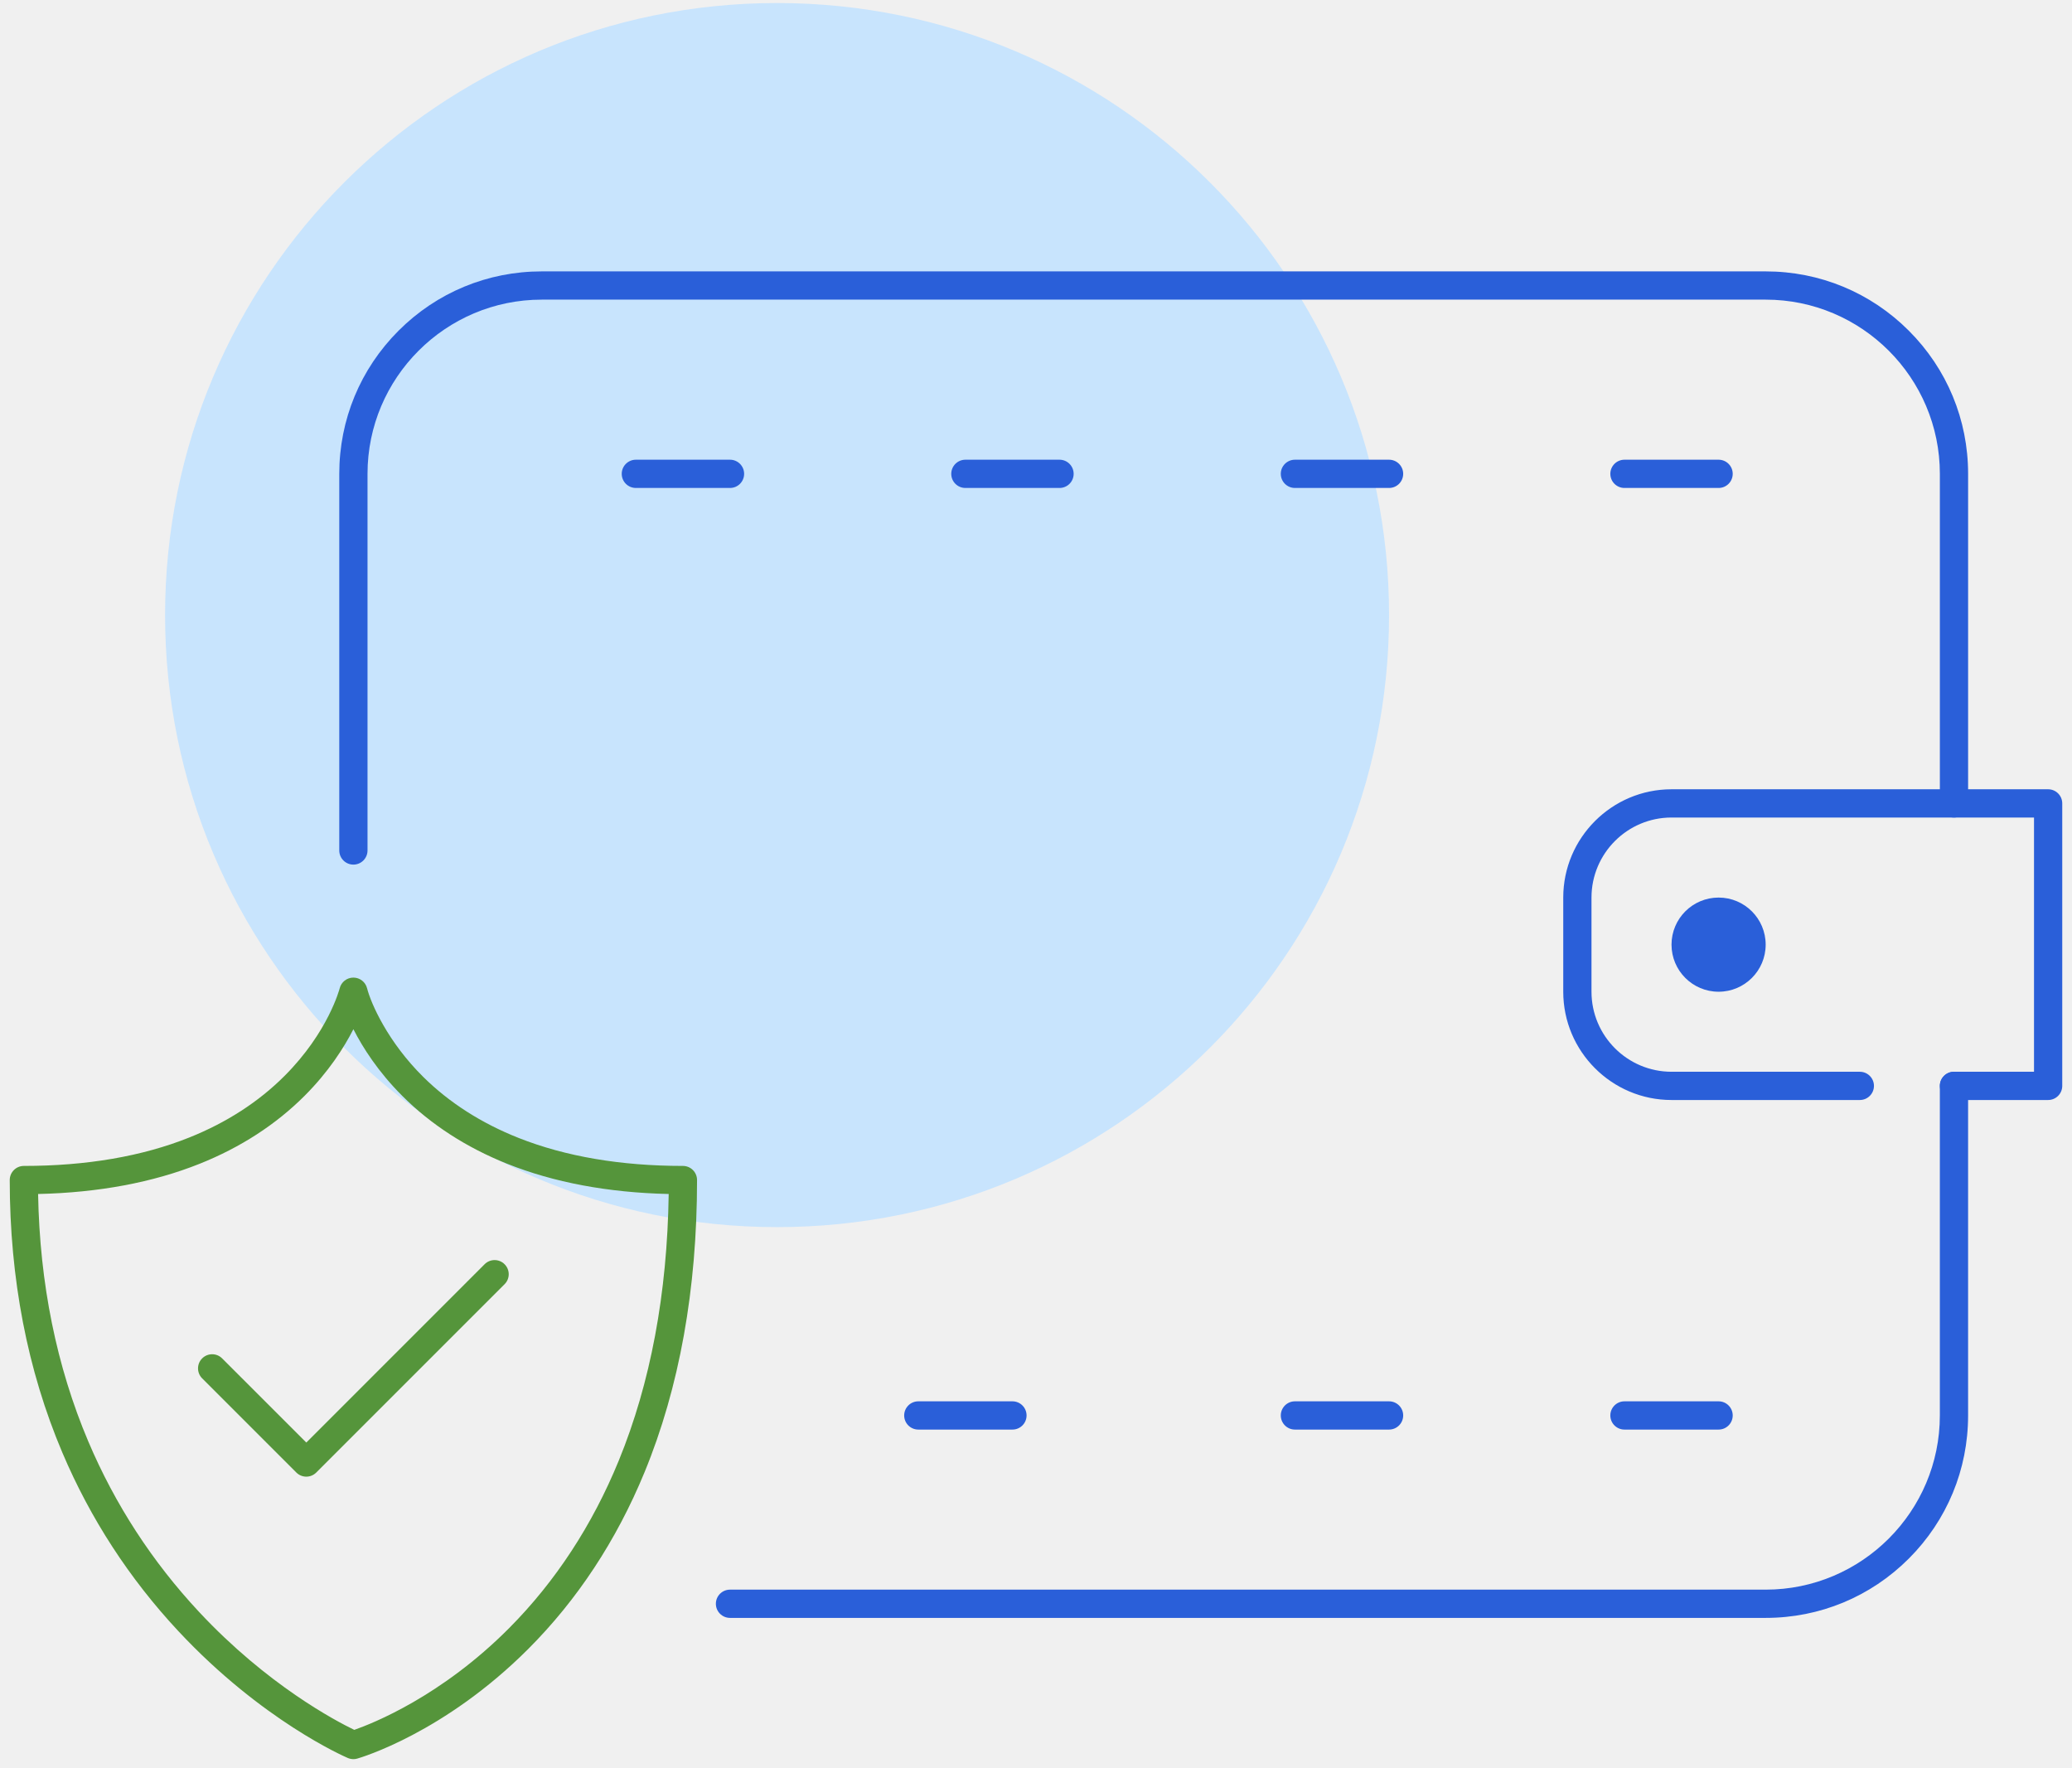
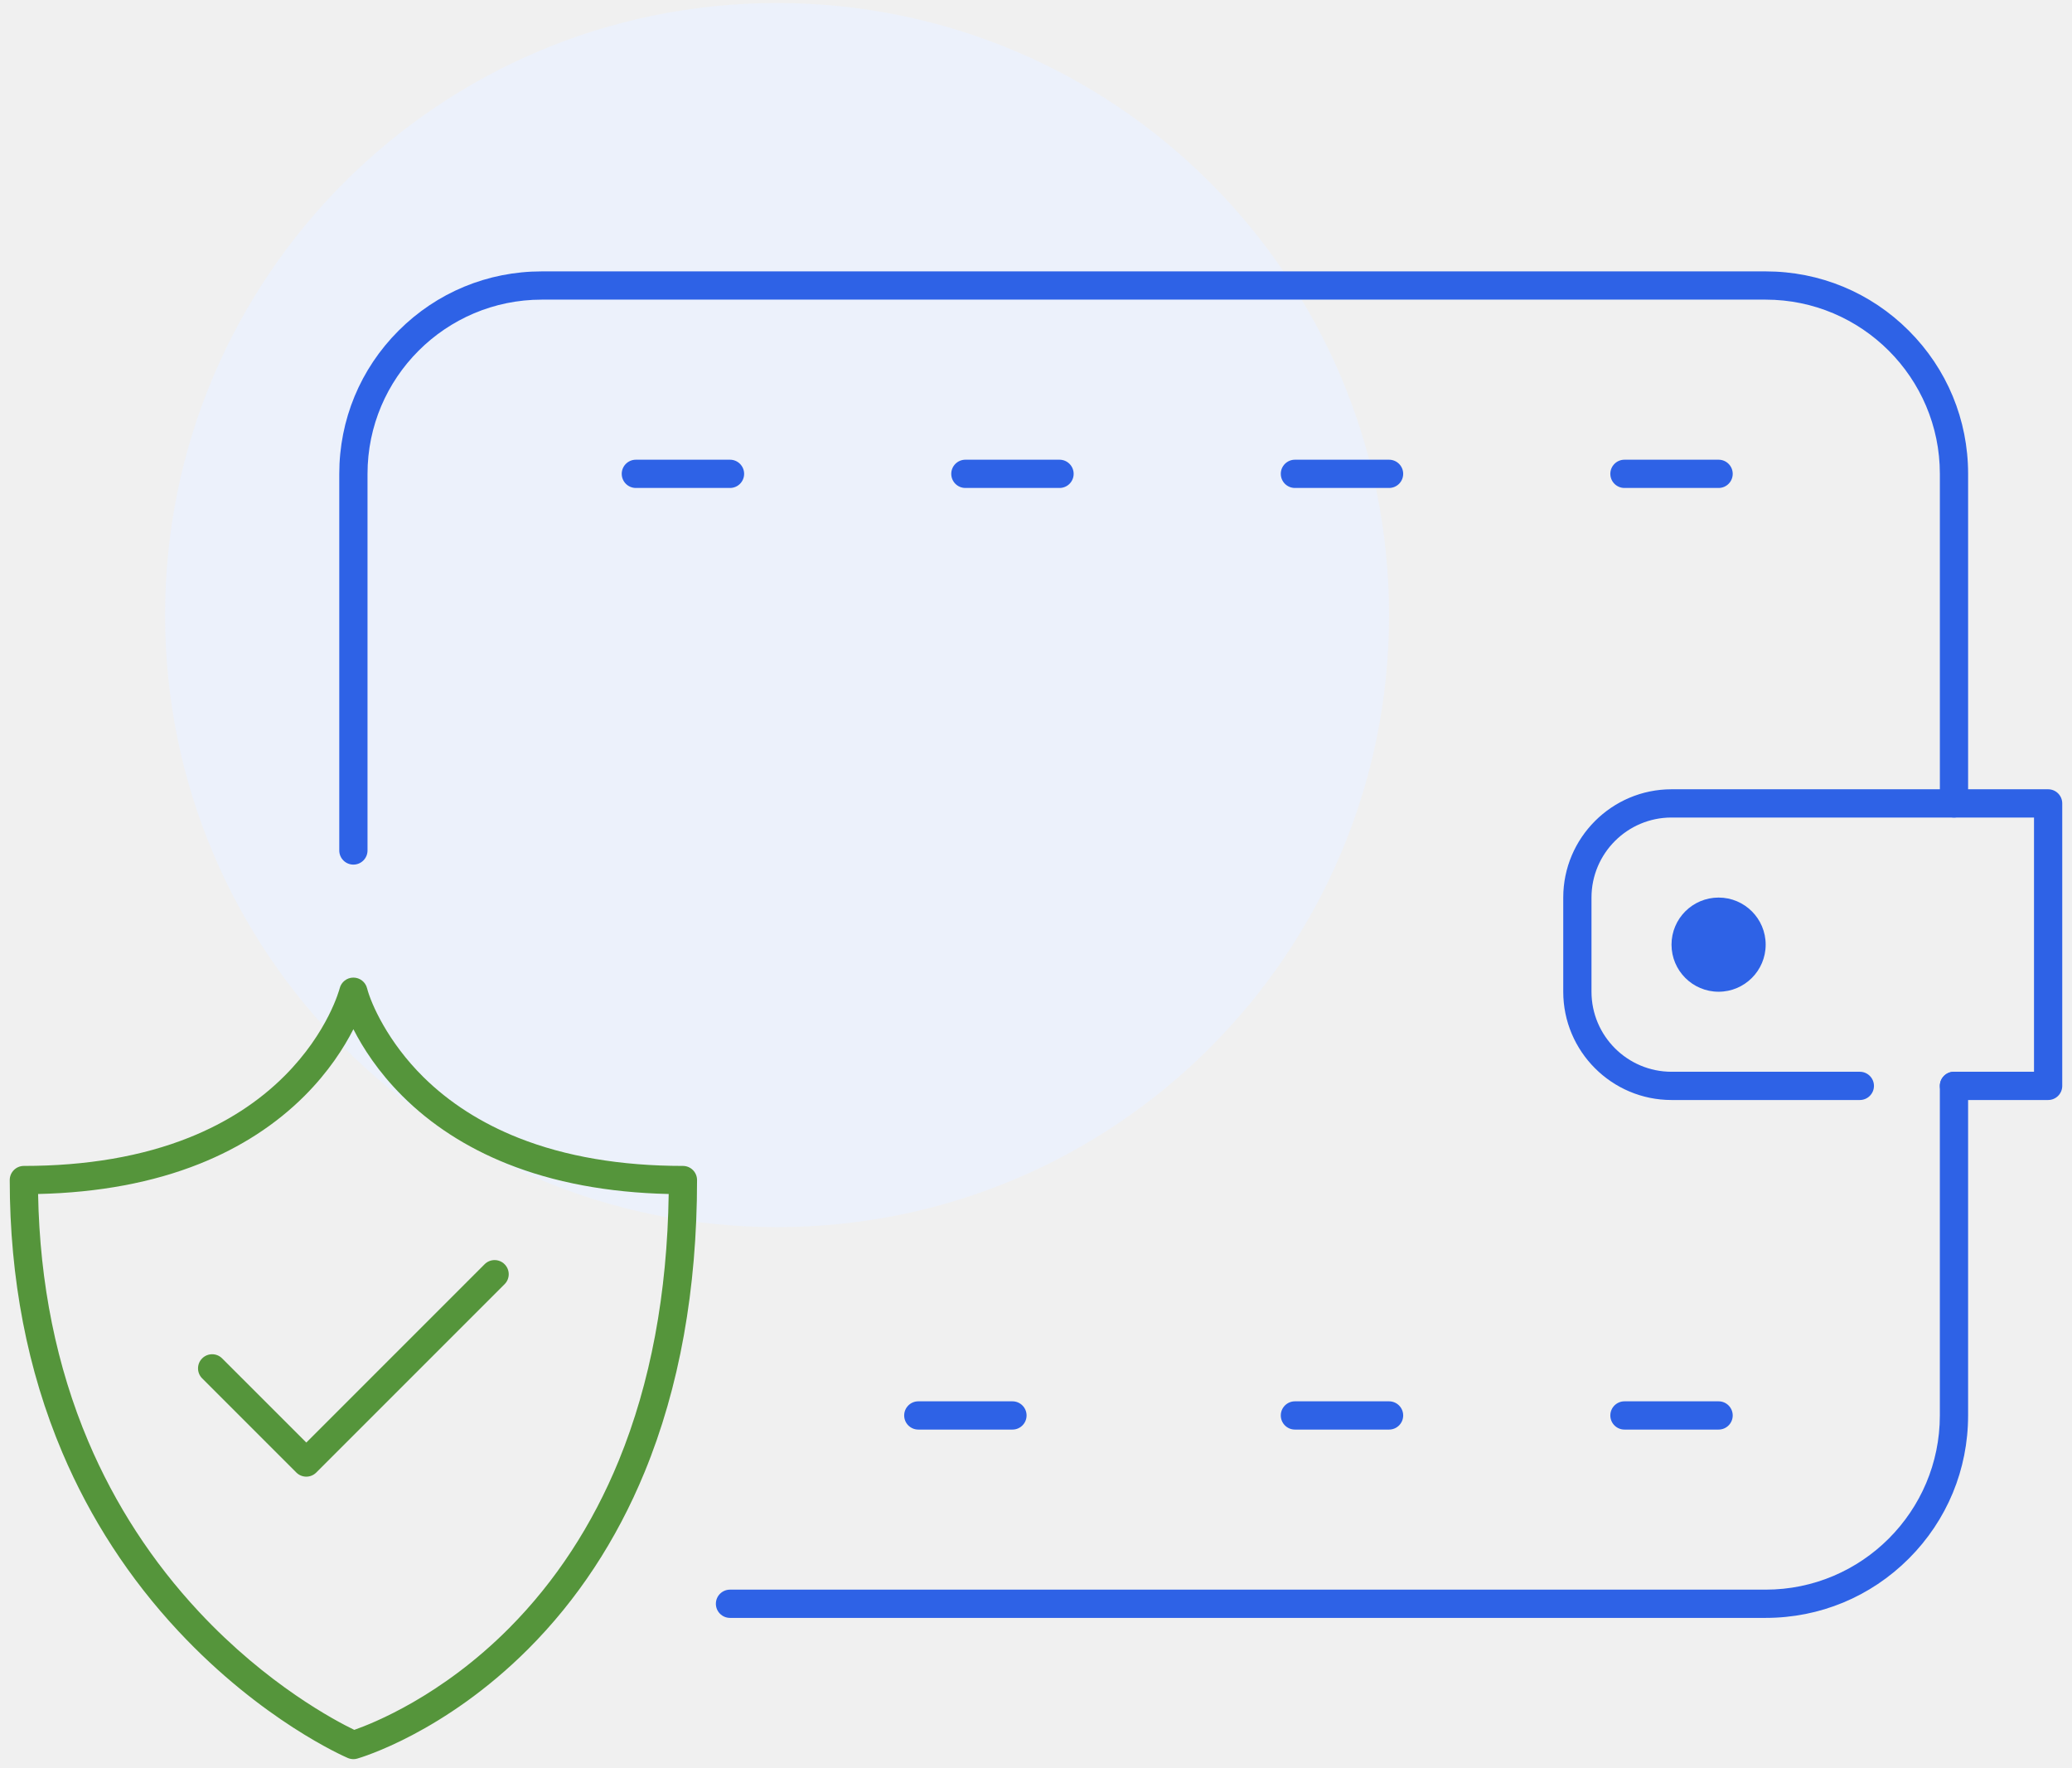
<svg xmlns="http://www.w3.org/2000/svg" width="177" height="151" viewBox="0 0 177 151" fill="none">
  <g clip-path="url(#clip0_2676_5477)">
-     <path d="M66.381 104.817C95.254 104.817 118.66 81.411 118.66 52.538C118.66 23.665 95.254 0.259 66.381 0.259C37.509 0.259 14.102 23.665 14.102 52.538C14.102 81.411 37.509 104.817 66.381 104.817Z" fill="#C8E4FD" />
-     <path d="M150.832 138.195H62.36C61.694 138.195 61.153 137.654 61.153 136.988C61.153 136.322 61.694 135.782 62.36 135.782H150.832C159.036 135.782 165.711 129.107 165.711 120.903V92.752C165.711 92.087 166.251 91.546 166.917 91.546C167.583 91.546 168.124 92.087 168.124 92.752V120.903C168.124 125.522 166.325 129.864 163.059 133.13C159.793 136.396 155.451 138.195 150.832 138.195Z" fill="#2A5FD9" />
-     <path d="M30.189 73.852C29.523 73.852 28.982 73.311 28.982 72.645V40.474C28.982 35.855 30.781 31.512 34.047 28.246C37.313 24.98 41.656 23.181 46.275 23.181H150.832C155.451 23.181 159.794 24.98 163.06 28.246C166.326 31.512 168.125 35.855 168.125 40.474V68.624C168.125 69.29 167.584 69.83 166.918 69.83C166.252 69.83 165.712 69.29 165.712 68.624V40.474C165.712 32.269 159.037 25.594 150.832 25.594H46.275C38.07 25.594 31.395 32.269 31.395 40.474V72.645C31.395 73.311 30.855 73.852 30.189 73.852Z" fill="#2A5FD9" />
-     <path d="M174.961 93.959H166.918C166.252 93.959 165.712 93.418 165.712 92.752C165.712 92.087 166.252 91.546 166.918 91.546H173.755V69.83H142.789C139.02 69.83 135.953 72.897 135.953 76.667V84.71C135.953 88.479 139.02 91.546 142.789 91.546H158.875C159.541 91.546 160.082 92.087 160.082 92.752C160.082 93.418 159.541 93.959 158.875 93.959H142.789C137.689 93.959 133.54 89.81 133.54 84.71V76.667C133.54 71.567 137.689 67.417 142.789 67.417H174.961C175.627 67.417 176.167 67.958 176.167 68.624V92.752C176.167 93.418 175.627 93.959 174.961 93.959Z" fill="#2A5FD9" />
-     <path d="M146.811 84.71C149.031 84.71 150.832 82.909 150.832 80.688C150.832 78.467 149.031 76.667 146.811 76.667C144.59 76.667 142.789 78.467 142.789 80.688C142.789 82.909 144.59 84.71 146.811 84.71Z" fill="#2A5FD9" />
-     <path d="M118.66 41.68H110.618C109.952 41.68 109.411 41.14 109.411 40.474C109.411 39.808 109.952 39.267 110.618 39.267H118.66C119.326 39.267 119.867 39.808 119.867 40.474C119.867 41.14 119.326 41.68 118.66 41.68Z" fill="#2A5FD9" />
-     <path d="M146.811 41.68H138.768C138.102 41.68 137.562 41.14 137.562 40.474C137.562 39.808 138.102 39.267 138.768 39.267H146.811C147.477 39.267 148.017 39.808 148.017 40.474C148.017 41.14 147.477 41.68 146.811 41.68Z" fill="#2A5FD9" />
-     <path d="M62.361 41.68H54.318C53.652 41.68 53.111 41.14 53.111 40.474C53.111 39.808 53.652 39.267 54.318 39.267H62.361C63.027 39.267 63.567 39.808 63.567 40.474C63.567 41.14 63.027 41.68 62.361 41.68Z" fill="#2A5FD9" />
-     <path d="M90.51 41.68H82.467C81.801 41.68 81.261 41.14 81.261 40.474C81.261 39.808 81.801 39.267 82.467 39.267H90.51C91.176 39.267 91.716 39.808 91.716 40.474C91.716 41.14 91.176 41.68 90.51 41.68Z" fill="#2A5FD9" />
-     <path d="M86.489 122.109H78.446C77.78 122.109 77.239 121.569 77.239 120.903C77.239 120.237 77.78 119.696 78.446 119.696H86.489C87.154 119.696 87.695 120.237 87.695 120.903C87.695 121.569 87.154 122.109 86.489 122.109Z" fill="#2A5FD9" />
-     <path d="M118.66 122.109H110.618C109.952 122.109 109.411 121.569 109.411 120.903C109.411 120.237 109.952 119.696 110.618 119.696H118.66C119.326 119.696 119.867 120.237 119.867 120.903C119.867 121.569 119.326 122.109 118.66 122.109Z" fill="#2A5FD9" />
-     <path d="M146.811 122.109H138.768C138.102 122.109 137.562 121.569 137.562 120.903C137.562 120.237 138.102 119.696 138.768 119.696H146.811C147.477 119.696 148.017 120.237 148.017 120.903C148.017 121.569 147.477 122.109 146.811 122.109Z" fill="#2A5FD9" />
+     <path d="M66.381 104.817C95.254 104.817 118.66 81.411 118.66 52.538C118.66 23.665 95.254 0.259 66.381 0.259C37.509 0.259 14.102 23.665 14.102 52.538C14.102 81.411 37.509 104.817 66.381 104.817Z" fill="#ECF1FB" />
+     <path d="M150.832 138.195H62.36C61.694 138.195 61.153 137.654 61.153 136.988C61.153 136.322 61.694 135.782 62.36 135.782H150.832C159.036 135.782 165.711 129.107 165.711 120.903V92.752C165.711 92.087 166.251 91.546 166.917 91.546C167.583 91.546 168.124 92.087 168.124 92.752V120.903C168.124 125.522 166.325 129.864 163.059 133.13C159.793 136.396 155.451 138.195 150.832 138.195Z" fill="#2E62E6" />
+     <path d="M30.189 73.852C29.523 73.852 28.982 73.311 28.982 72.645V40.474C28.982 35.855 30.781 31.512 34.047 28.246C37.313 24.98 41.656 23.181 46.275 23.181H150.832C155.451 23.181 159.794 24.98 163.06 28.246C166.326 31.512 168.125 35.855 168.125 40.474V68.624C168.125 69.29 167.584 69.83 166.918 69.83C166.252 69.83 165.712 69.29 165.712 68.624V40.474C165.712 32.269 159.037 25.594 150.832 25.594H46.275C38.07 25.594 31.395 32.269 31.395 40.474V72.645C31.395 73.311 30.855 73.852 30.189 73.852Z" fill="#2E62E6" />
+     <path d="M174.961 93.959H166.918C166.252 93.959 165.712 93.418 165.712 92.752C165.712 92.087 166.252 91.546 166.918 91.546H173.755V69.83H142.789C139.02 69.83 135.953 72.897 135.953 76.667V84.71C135.953 88.479 139.02 91.546 142.789 91.546H158.875C159.541 91.546 160.082 92.087 160.082 92.752C160.082 93.418 159.541 93.959 158.875 93.959H142.789C137.689 93.959 133.54 89.81 133.54 84.71V76.667C133.54 71.567 137.689 67.417 142.789 67.417H174.961C175.627 67.417 176.167 67.958 176.167 68.624V92.752C176.167 93.418 175.627 93.959 174.961 93.959Z" fill="#2E62E6" />
+     <path d="M146.811 84.71C149.031 84.71 150.832 82.909 150.832 80.688C150.832 78.467 149.031 76.667 146.811 76.667C144.59 76.667 142.789 78.467 142.789 80.688C142.789 82.909 144.59 84.71 146.811 84.71Z" fill="#2E62E6" />
+     <path d="M118.66 41.68H110.618C109.952 41.68 109.411 41.14 109.411 40.474C109.411 39.808 109.952 39.267 110.618 39.267H118.66C119.326 39.267 119.867 39.808 119.867 40.474C119.867 41.14 119.326 41.68 118.66 41.68Z" fill="#2E62E6" />
+     <path d="M146.811 41.68H138.768C138.102 41.68 137.562 41.14 137.562 40.474C137.562 39.808 138.102 39.267 138.768 39.267H146.811C147.477 39.267 148.017 39.808 148.017 40.474C148.017 41.14 147.477 41.68 146.811 41.68Z" fill="#2E62E6" />
+     <path d="M62.361 41.68H54.318C53.652 41.68 53.111 41.14 53.111 40.474C53.111 39.808 53.652 39.267 54.318 39.267H62.361C63.027 39.267 63.567 39.808 63.567 40.474C63.567 41.14 63.027 41.68 62.361 41.68Z" fill="#2E62E6" />
+     <path d="M90.51 41.68H82.467C81.801 41.68 81.261 41.14 81.261 40.474C81.261 39.808 81.801 39.267 82.467 39.267H90.51C91.176 39.267 91.716 39.808 91.716 40.474C91.716 41.14 91.176 41.68 90.51 41.68Z" fill="#2E62E6" />
+     <path d="M86.489 122.109H78.446C77.78 122.109 77.239 121.569 77.239 120.903C77.239 120.237 77.78 119.696 78.446 119.696H86.489C87.154 119.696 87.695 120.237 87.695 120.903C87.695 121.569 87.154 122.109 86.489 122.109Z" fill="#2E62E6" />
+     <path d="M118.66 122.109H110.618C109.952 122.109 109.411 121.569 109.411 120.903C109.411 120.237 109.952 119.696 110.618 119.696H118.66C119.326 119.696 119.867 120.237 119.867 120.903C119.867 121.569 119.326 122.109 118.66 122.109Z" fill="#2E62E6" />
+     <path d="M146.811 122.109H138.768C138.102 122.109 137.562 121.569 137.562 120.903C137.562 120.237 138.102 119.696 138.768 119.696H146.811C147.477 119.696 148.017 120.237 148.017 120.903C148.017 121.569 147.477 122.109 146.811 122.109Z" fill="#2E62E6" />
    <path d="M30.189 150.259C30.026 150.259 29.864 150.226 29.713 150.162C29.416 150.035 22.36 146.958 15.231 139.32C11.049 134.839 7.716 129.71 5.326 124.076C2.344 117.046 0.832 109.214 0.832 100.795C0.832 100.129 1.373 99.589 2.038 99.589C7.388 99.589 12.142 98.773 16.168 97.162C19.352 95.888 22.09 94.118 24.308 91.899C28.05 88.158 29.009 84.454 29.018 84.417C29.152 83.88 29.634 83.503 30.188 83.503C30.741 83.503 31.224 83.88 31.358 84.417C31.694 85.728 33.134 89.004 36.169 91.999C38.392 94.193 41.129 95.942 44.304 97.199C48.309 98.785 53.031 99.589 58.339 99.589C59.005 99.589 59.545 100.129 59.545 100.795C59.545 110.127 58.035 118.526 55.056 125.761C52.66 131.579 49.315 136.659 45.116 140.858C37.94 148.034 30.819 150.127 30.519 150.213C30.411 150.245 30.299 150.26 30.188 150.26L30.189 150.259ZM3.255 101.988C3.391 109.627 4.833 116.736 7.547 123.134C9.826 128.507 13.006 133.399 16.995 137.674C22.84 143.937 28.707 147.009 30.264 147.759C31.841 147.21 37.71 144.889 43.504 139.057C47.454 135.081 50.602 130.27 52.86 124.755C55.569 118.142 57.001 110.487 57.123 101.987C51.955 101.871 47.314 101.002 43.313 99.402C39.825 98.006 36.813 96.056 34.362 93.605C32.309 91.552 30.998 89.498 30.189 87.911C29.379 89.498 28.068 91.552 26.015 93.605C23.564 96.056 20.552 98.006 17.064 99.402C13.064 101.002 8.423 101.871 3.255 101.987V101.988Z" fill="#55953B" />
    <path d="M26.167 126.131C25.858 126.131 25.549 126.013 25.313 125.777L17.27 117.735C16.799 117.263 16.799 116.499 17.27 116.029C17.742 115.557 18.506 115.557 18.976 116.029L26.166 123.218L41.398 107.986C41.87 107.514 42.634 107.514 43.104 107.986C43.576 108.457 43.576 109.221 43.104 109.692L27.018 125.777C26.783 126.013 26.474 126.131 26.165 126.131H26.167Z" fill="#55953B" />
  </g>
  <defs>
    <clipPath id="clip0_2676_5477">
      <rect width="175.335" height="150" fill="white" transform="translate(0.832031 0.259216)" />
    </clipPath>
  </defs>
</svg>
